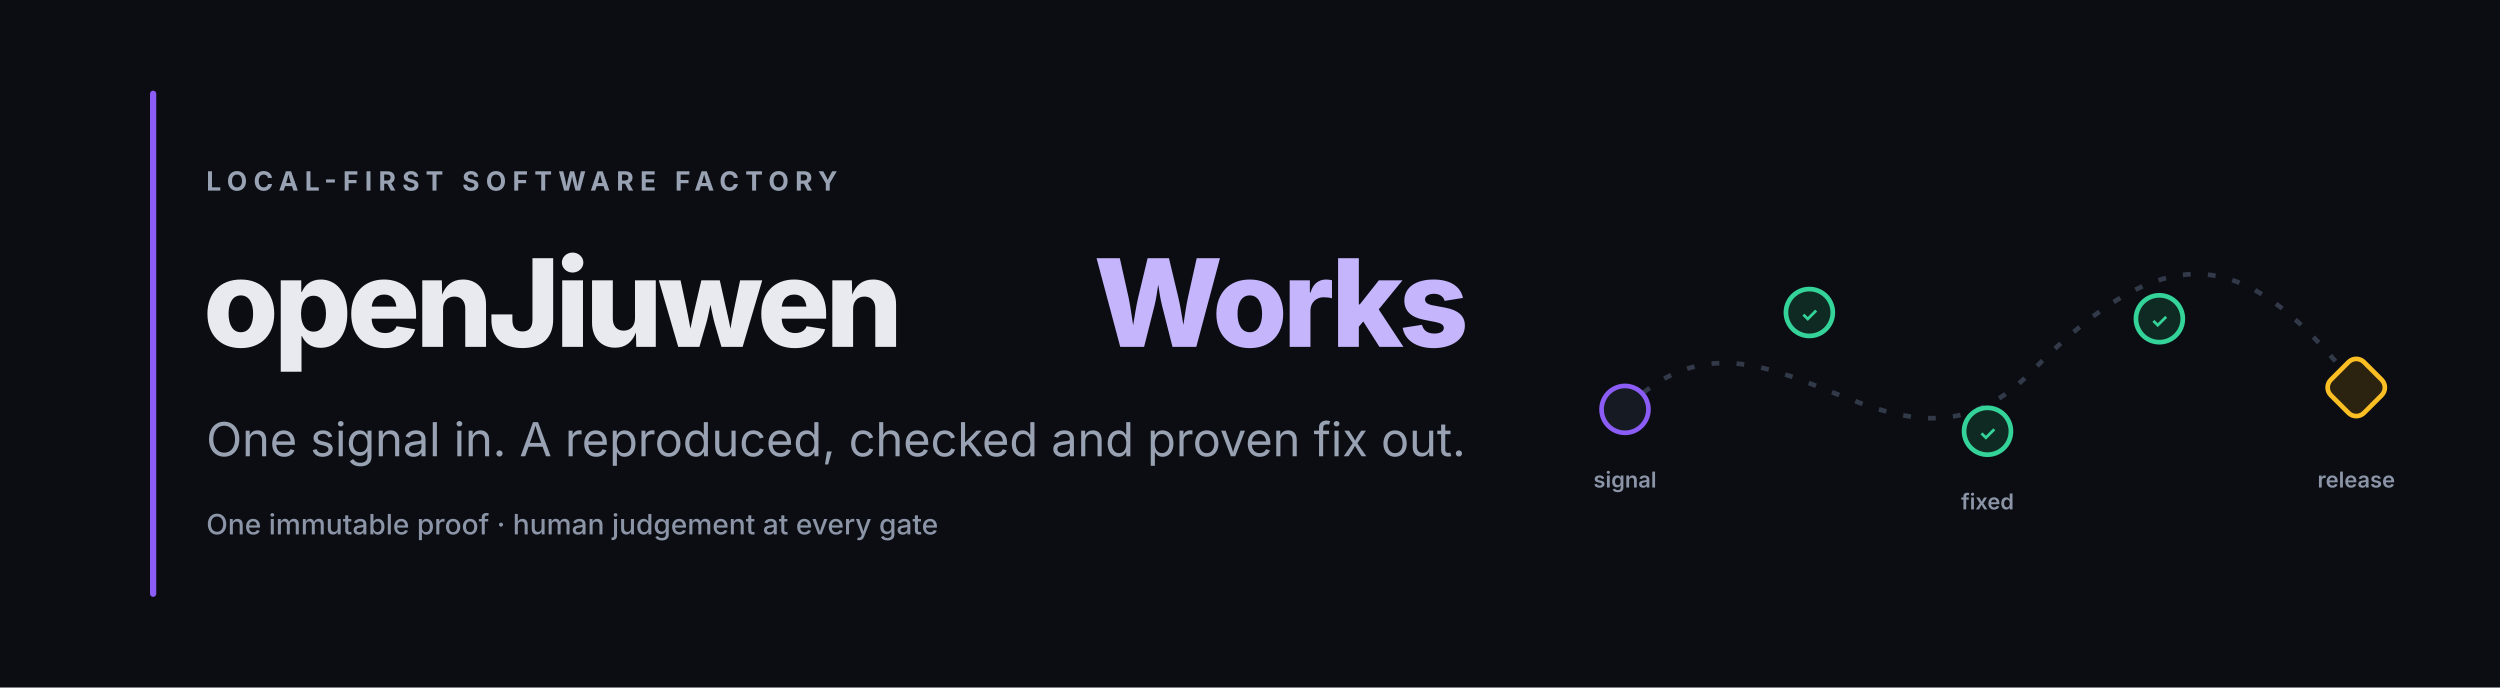
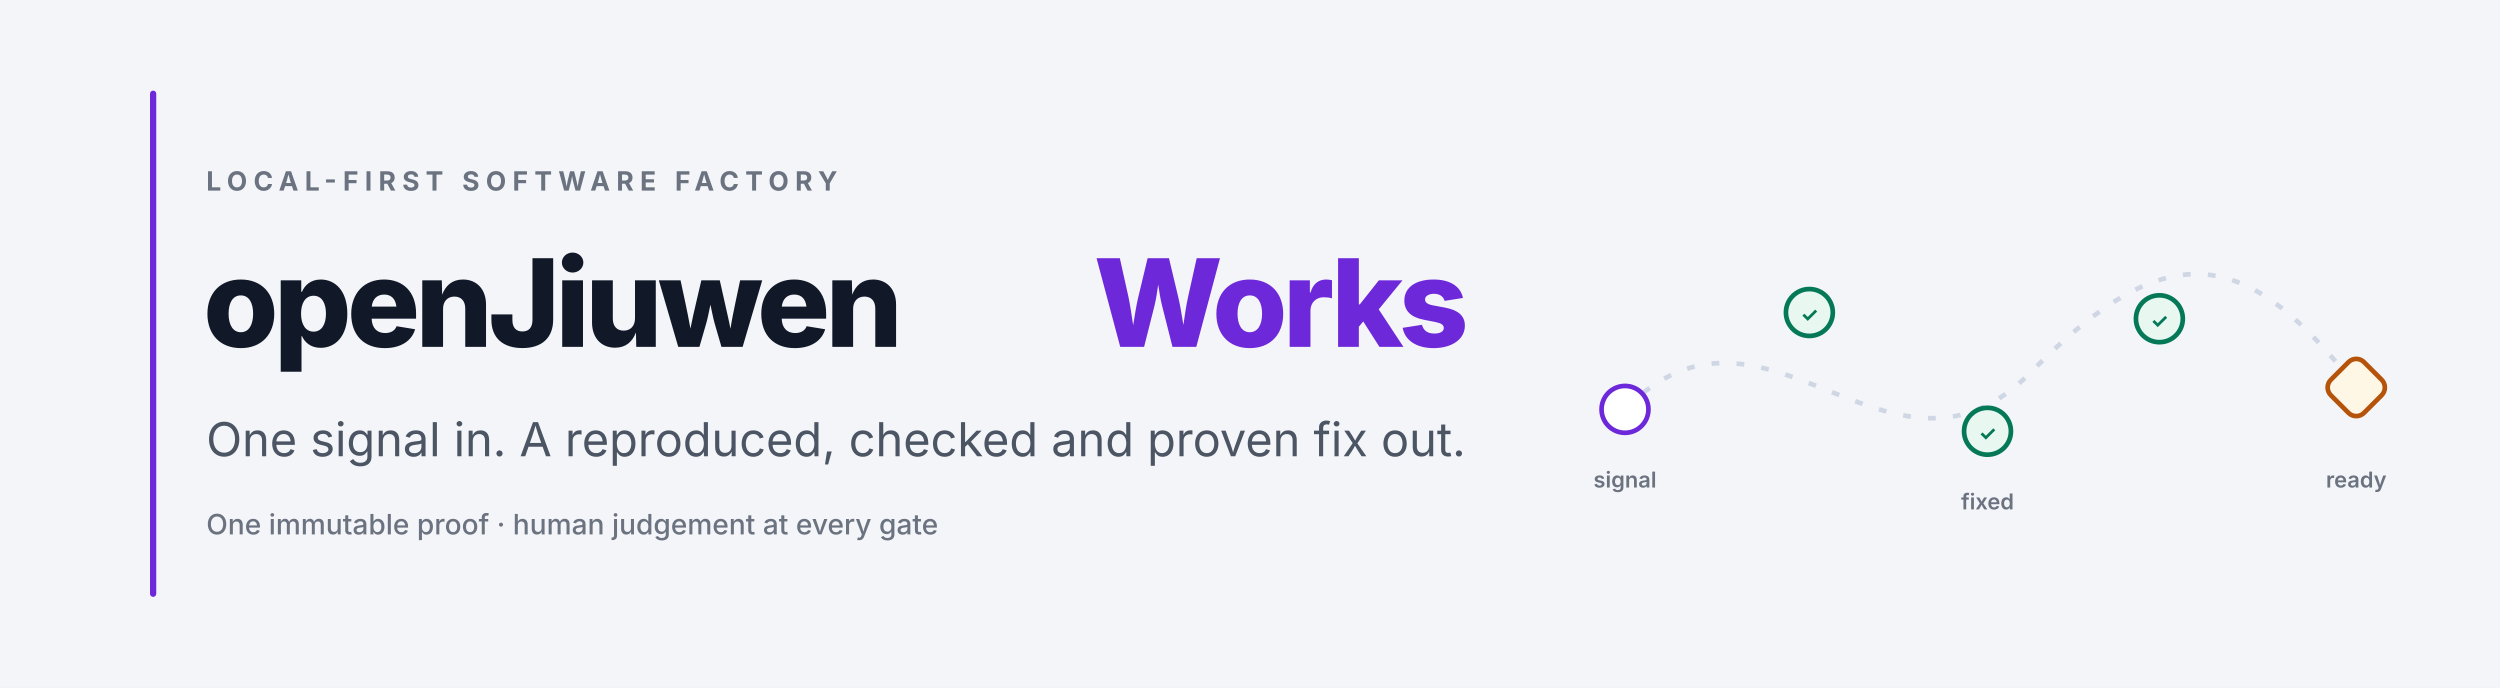
<svg xmlns="http://www.w3.org/2000/svg" viewBox="0 0 1600 440" width="1600" height="440" role="img" aria-labelledby="title desc">
-   <rect width="1600" height="440" fill="#0B0D12" />
-   <rect x="96" y="58" width="4" height="324" rx="2" fill="#8B5CF6" />
-   <text x="132" y="122" fill="#98A2B3" font-family="Inter, Segoe UI, Arial, sans-serif" font-size="17" font-weight="700" letter-spacing="4">LOCAL-FIRST SOFTWARE FACTORY</text>
-   <text x="130" y="222" fill="#E8EAF0" font-family="Inter, Segoe UI, Arial, sans-serif" font-size="78" font-weight="800" letter-spacing="-3">openJiuwen</text>
-   <text x="700" y="222" fill="#C4B5FD" font-family="Inter, Segoe UI, Arial, sans-serif" font-size="78" font-weight="800" letter-spacing="-3">Works</text>
-   <text x="132" y="292" fill="#98A2B3" font-family="Inter, Segoe UI, Arial, sans-serif" font-size="30" font-weight="400">One signal in. A reproduced, checked and proven fix out.</text>
-   <text x="132" y="342" fill="#8B95A7" font-family="Inter, Segoe UI, Arial, sans-serif" font-size="18" font-weight="500">One immutable proof · human judgement at every gate</text>
-   <path d="M 1040 262 C 1130 170 1210 330 1300 238 S 1440 160 1510 250" fill="none" stroke="#323949" stroke-width="3" stroke-dasharray="5 11" />
+   <rect width="1600" height="440" fill="#F4F5F9" />
+   <rect x="96" y="58" width="4" height="324" rx="2" fill="#6D28D9" />
+   <text x="132" y="122" fill="#6B7280" font-family="Inter, Segoe UI, Arial, sans-serif" font-size="17" font-weight="700" letter-spacing="4">LOCAL-FIRST SOFTWARE FACTORY</text>
+   <text x="130" y="222" fill="#111827" font-family="Inter, Segoe UI, Arial, sans-serif" font-size="78" font-weight="800" letter-spacing="-3">openJiuwen</text>
+   <text x="700" y="222" fill="#6D28D9" font-family="Inter, Segoe UI, Arial, sans-serif" font-size="78" font-weight="800" letter-spacing="-3">Works</text>
+   <text x="132" y="292" fill="#4B5563" font-family="Inter, Segoe UI, Arial, sans-serif" font-size="30" font-weight="400">One signal in. A reproduced, checked and proven fix out.</text>
+   <text x="132" y="342" fill="#6B7280" font-family="Inter, Segoe UI, Arial, sans-serif" font-size="18" font-weight="500">One immutable proof · human judgement at every gate</text>
+   <path d="M 1040 262 C 1130 170 1210 330 1300 238 S 1440 160 1510 250" fill="none" stroke="#CFD6E4" stroke-width="3" stroke-dasharray="5 11" />
  <g font-family="Inter, Segoe UI, Arial, sans-serif" font-size="15" font-weight="700">
-     <circle cx="1040" cy="262" r="15" fill="#161A23" stroke="#8B5CF6" stroke-width="3" />
-     <circle cx="1158" cy="200" r="15" fill="#0F2A22" stroke="#34D399" stroke-width="3" />
-     <text x="1158" y="206" fill="#34D399" text-anchor="middle" font-size="13">✓</text>
-     <circle cx="1272" cy="276" r="15" fill="#0F2A22" stroke="#34D399" stroke-width="3" />
-     <text x="1272" y="282" fill="#34D399" text-anchor="middle" font-size="13">✓</text>
-     <circle cx="1382" cy="204" r="15" fill="#0F2A22" stroke="#34D399" stroke-width="3" />
-     <text x="1382" y="210" fill="#34D399" text-anchor="middle" font-size="13">✓</text>
-     <rect x="1493" y="233" width="30" height="30" rx="7" transform="rotate(45 1508 248)" fill="#2B2310" stroke="#FBBF24" stroke-width="3" />
-     <text x="1040" y="312" fill="#8B95A7" font-size="14" font-weight="600" text-anchor="middle">signal</text>
-     <text x="1272" y="326" fill="#8B95A7" font-size="14" font-weight="600" text-anchor="middle">fixed</text>
-     <text x="1508" y="312" fill="#8B95A7" font-size="14" font-weight="600" text-anchor="middle">release</text>
+     <circle cx="1040" cy="262" r="15" fill="#FFFFFF" stroke="#6D28D9" stroke-width="3" />
+     <circle cx="1158" cy="200" r="15" fill="#E8F8F1" stroke="#047857" stroke-width="3" />
+     <text x="1158" y="206" fill="#047857" text-anchor="middle" font-size="13">✓</text>
+     <circle cx="1272" cy="276" r="15" fill="#E8F8F1" stroke="#047857" stroke-width="3" />
+     <text x="1272" y="282" fill="#047857" text-anchor="middle" font-size="13">✓</text>
+     <circle cx="1382" cy="204" r="15" fill="#E8F8F1" stroke="#047857" stroke-width="3" />
+     <text x="1382" y="210" fill="#047857" text-anchor="middle" font-size="13">✓</text>
+     <rect x="1493" y="233" width="30" height="30" rx="7" transform="rotate(45 1508 248)" fill="#FFF7E6" stroke="#B45309" stroke-width="3" />
+     <text x="1040" y="312" fill="#6B7280" font-size="14" font-weight="600" text-anchor="middle">signal</text>
+     <text x="1272" y="326" fill="#6B7280" font-size="14" font-weight="600" text-anchor="middle">fixed</text>
+     <text x="1508" y="312" fill="#6B7280" font-size="14" font-weight="600" text-anchor="middle">ready</text>
  </g>
</svg>
